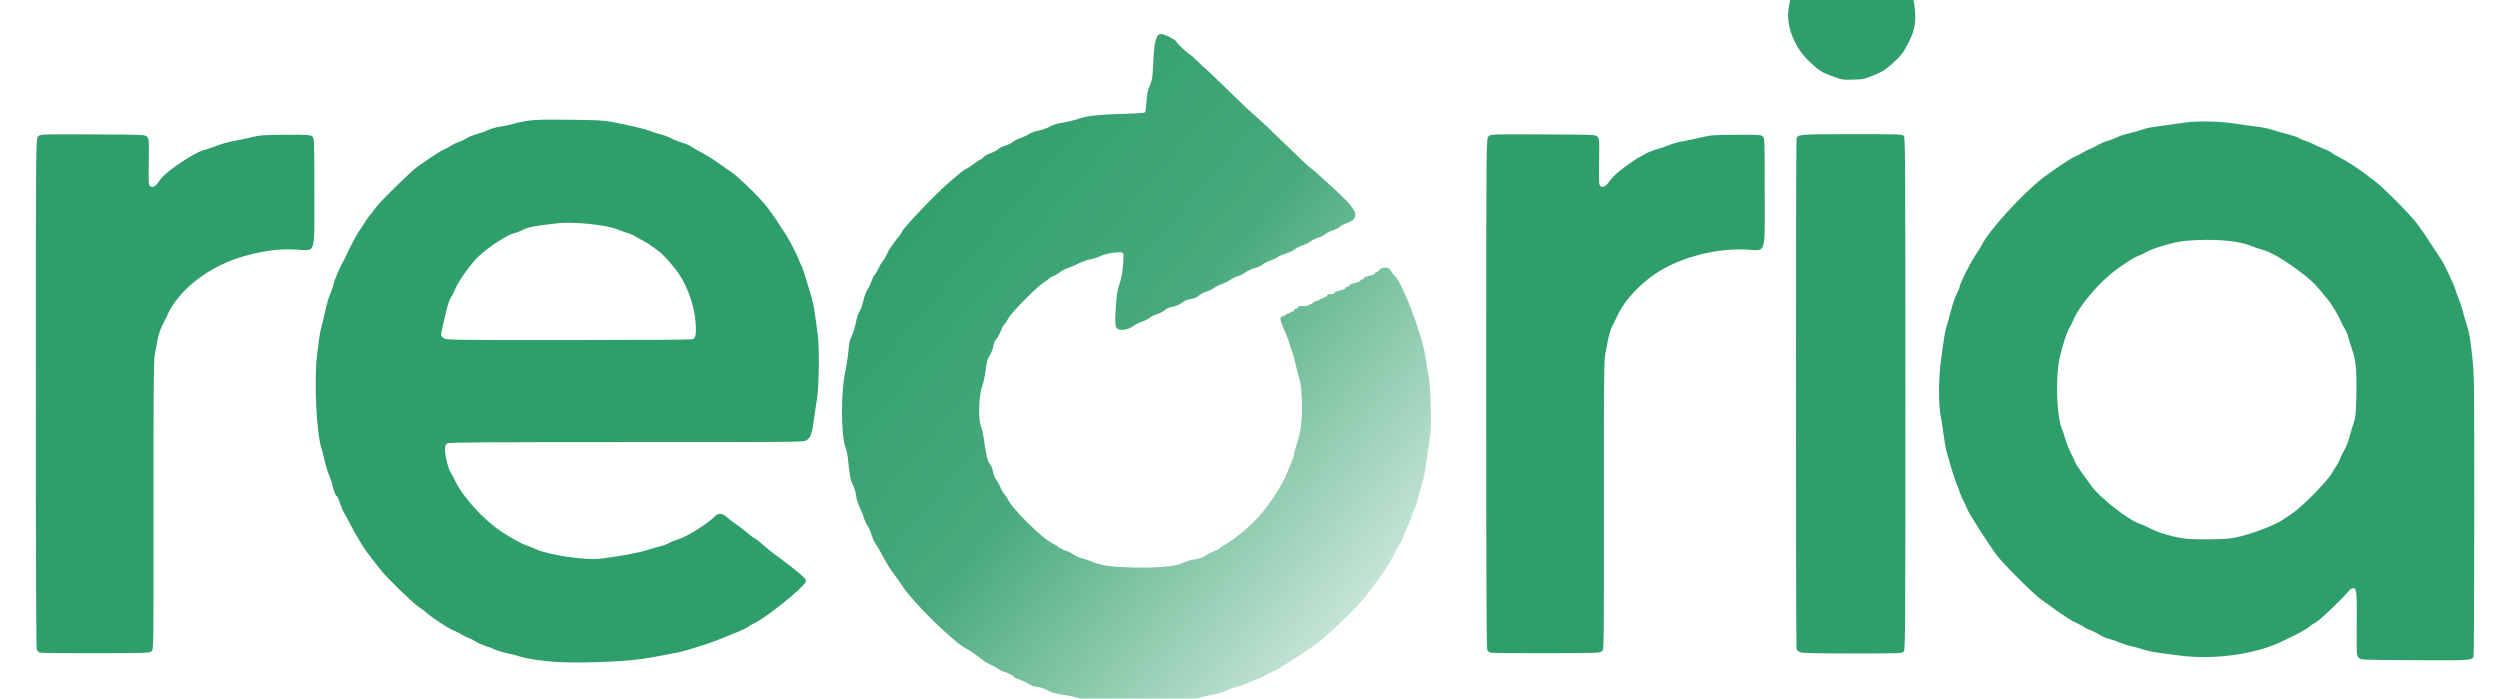
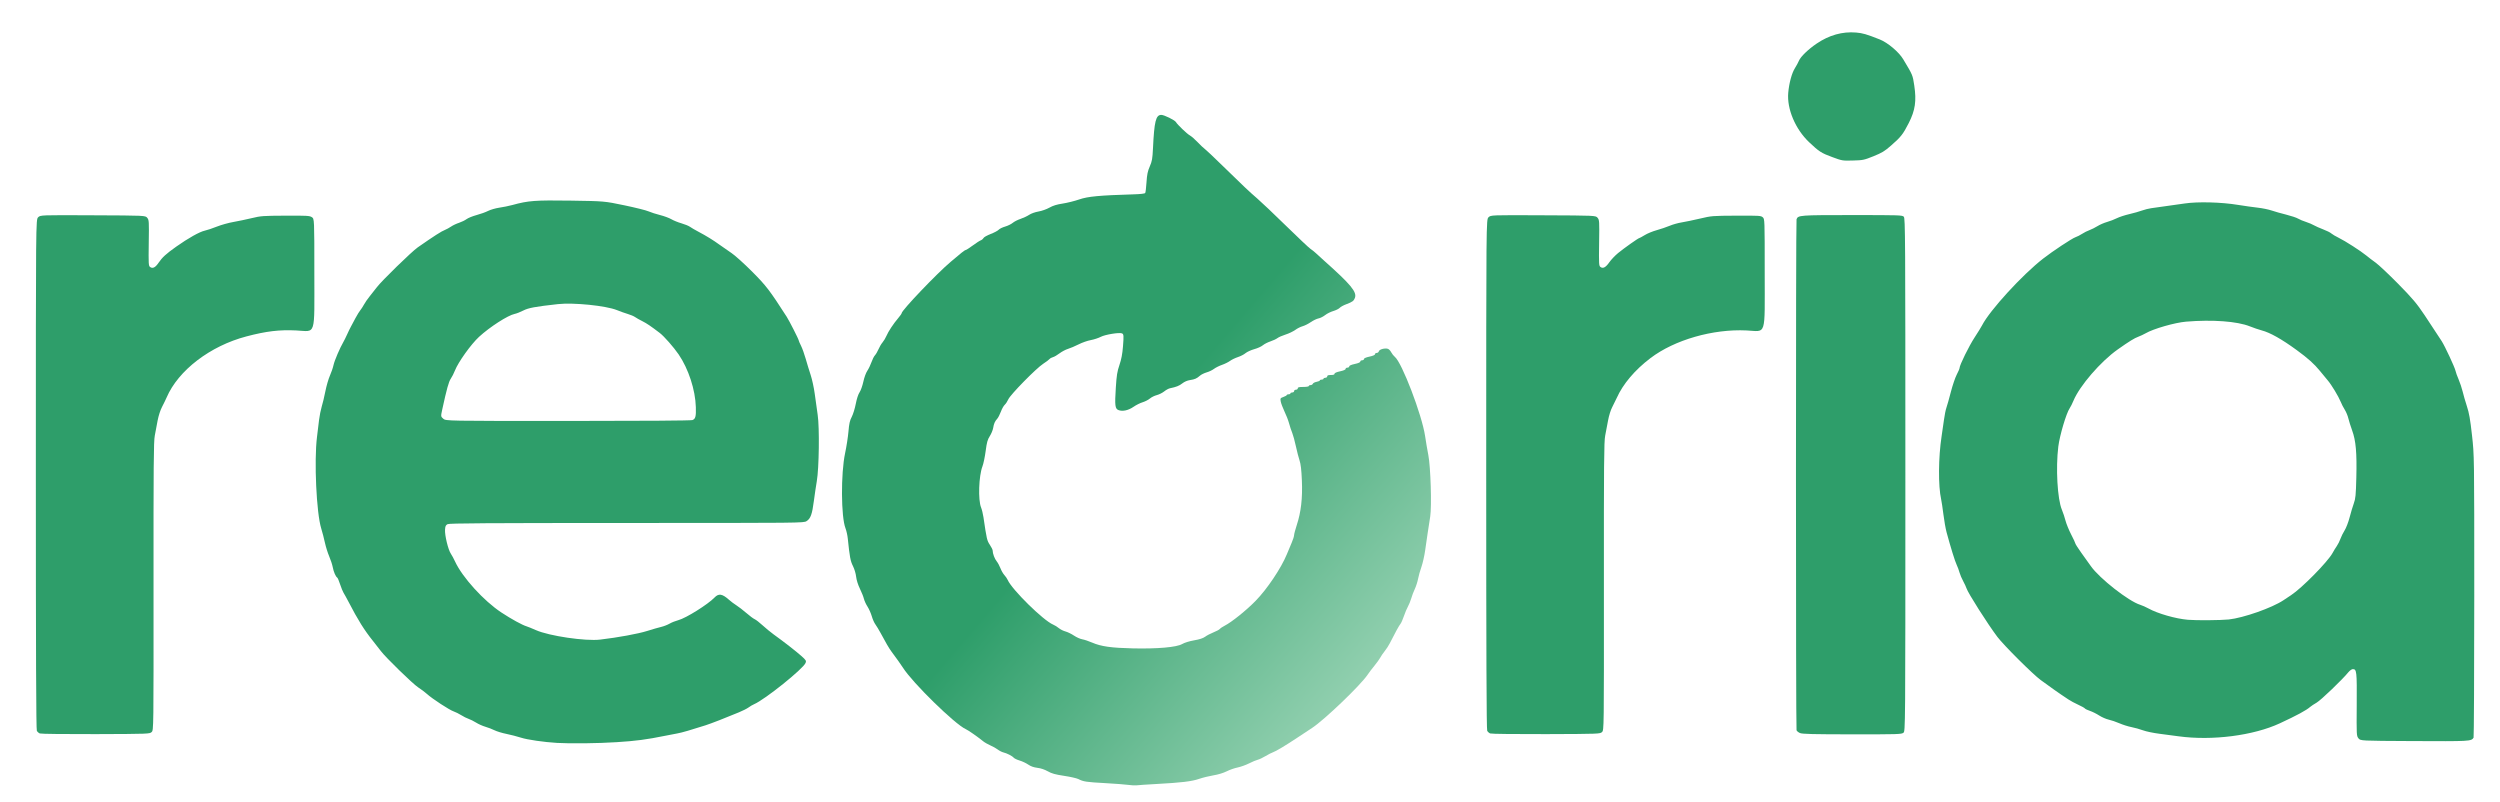
- <svg xmlns="http://www.w3.org/2000/svg" viewBox="90 40 680 190" width="680" height="190">
+ <svg xmlns="http://www.w3.org/2000/svg" viewBox="90 18 680 218" width="680" height="218">
  <defs>
    <linearGradient id="rcg" gradientUnits="userSpaceOnUse" x1="330" y1="90" x2="470" y2="210">
-       <stop offset="0" stop-color="#fff" />
-       <stop offset=".45" stop-color="#fff" stop-opacity=".88" />
-       <stop offset="1" stop-color="#fff" stop-opacity=".2" />
+       <stop offset="0" stop-color="#2E9E6A" />
+       <stop offset=".45" stop-color="#2E9E6A" />
+       <stop offset="1" stop-color="#9ED6B8" />
    </linearGradient>
-     <mask id="rcm" maskUnits="userSpaceOnUse" x="90" y="40" width="680" height="190">
-       <rect x="90" y="40" width="680" height="190" fill="url(#rcg)" />
-     </mask>
  </defs>
  <path fill="#2E9E6A" fill-rule="evenodd" d="M241.50,220.07C237.96,219.86 233.41,219.20 231.73,218.65C230.71,218.32 228.92,217.86 227.75,217.62C226.58,217.39 225.12,216.94 224.50,216.63C223.88,216.32 222.76,215.89 222.00,215.67C221.24,215.45 220.11,214.94 219.48,214.54C218.86,214.15 217.94,213.69 217.46,213.53C216.97,213.37 216.07,212.92 215.46,212.53C214.84,212.14 213.91,211.68 213.39,211.50C212.26,211.13 207.56,208.06 206.11,206.74C205.55,206.24 204.47,205.43 203.72,204.95C202.31,204.04 194.85,196.78 193.59,195.08C193.20,194.55 192.24,193.32 191.45,192.34C189.08,189.39 187.37,186.66 184.76,181.62C184.26,180.66 183.67,179.59 183.45,179.25C183.24,178.91 182.81,177.87 182.51,176.94C182.21,176.01 181.86,175.19 181.73,175.11C181.31,174.85 180.74,173.53 180.50,172.24C180.37,171.55 179.93,170.22 179.53,169.30C179.14,168.38 178.62,166.72 178.38,165.62C178.15,164.53 177.69,162.77 177.37,161.73C176.07,157.54 175.41,143.38 176.22,136.88C176.38,135.50 176.64,133.42 176.78,132.25C176.92,131.08 177.25,129.45 177.50,128.62C177.76,127.80 178.21,125.92 178.50,124.44C178.79,122.96 179.35,121.05 179.73,120.19C180.12,119.33 180.57,118.01 180.73,117.25C181.01,116.01 182.47,112.60 183.41,111.00C183.61,110.66 184.06,109.76 184.40,109.00C184.74,108.24 185.20,107.29 185.43,106.88C185.65,106.46 186.23,105.39 186.70,104.50C187.18,103.61 187.77,102.65 188.01,102.38C188.25,102.10 188.68,101.42 188.98,100.88C189.27,100.33 189.99,99.29 190.57,98.58C191.15,97.87 192.02,96.77 192.50,96.13C193.84,94.36 201.94,86.47 203.62,85.29C208.05,82.20 210.11,80.88 211.07,80.52C211.46,80.37 212.18,79.97 212.69,79.63C213.20,79.28 214.18,78.82 214.87,78.60C215.56,78.37 216.48,77.92 216.91,77.60C217.34,77.28 218.56,76.79 219.62,76.50C220.68,76.22 222.09,75.71 222.76,75.37C223.43,75.03 224.80,74.64 225.80,74.49C226.81,74.35 228.41,74.02 229.38,73.76C233.70,72.57 235.54,72.43 245.25,72.57C254.38,72.71 254.38,72.71 259.80,73.84C262.78,74.46 265.76,75.20 266.40,75.49C267.05,75.77 268.46,76.23 269.55,76.50C270.63,76.77 272.01,77.28 272.61,77.63C273.21,77.98 274.45,78.49 275.35,78.74C276.26,79.00 277.31,79.43 277.69,79.70C278.06,79.97 279.05,80.54 279.88,80.98C282.17,82.19 283.97,83.30 285.75,84.59C286.64,85.24 288.11,86.26 289.00,86.85C289.89,87.44 292.38,89.68 294.53,91.83C298.41,95.73 299.32,96.91 303.99,104.17C304.71,105.30 307.24,110.28 307.25,110.59C307.25,110.71 307.53,111.37 307.88,112.05C308.22,112.74 308.80,114.33 309.15,115.59C309.51,116.85 310.11,118.83 310.50,120.00C310.89,121.17 311.39,123.47 311.61,125.12C311.83,126.78 312.19,129.35 312.41,130.85C312.93,134.33 312.78,145.37 312.17,148.88C311.96,150.11 311.60,152.51 311.38,154.20C310.91,157.88 310.48,159.07 309.38,159.75C308.57,160.25 308.28,160.25 260.47,160.25C222.31,160.26 212.25,160.32 211.75,160.57C211.24,160.83 211.11,161.10 211.05,162.08C210.95,163.60 211.90,167.53 212.62,168.59C212.92,169.04 213.45,170.01 213.79,170.76C215.75,175.02 221.60,181.46 226.38,184.60C229.11,186.40 232.05,188.01 233.25,188.37C233.59,188.47 234.72,188.93 235.76,189.39C239.32,190.98 249.27,192.45 253.25,191.97C258.09,191.40 263.54,190.40 266.00,189.63C267.44,189.17 269.19,188.67 269.88,188.51C270.56,188.35 271.58,187.95 272.13,187.63C272.68,187.31 273.76,186.88 274.52,186.68C276.58,186.14 282.56,182.40 284.36,180.52C285.48,179.35 286.46,179.50 288.30,181.15C288.81,181.61 289.71,182.28 290.30,182.65C290.89,183.02 292.11,183.96 293.00,184.73C293.89,185.51 294.92,186.27 295.27,186.42C295.63,186.58 296.59,187.32 297.40,188.07C298.21,188.82 299.56,189.92 300.39,190.53C303.23,192.57 306.62,195.22 308.00,196.45C309.24,197.57 309.35,197.74 309.12,198.31C308.49,199.91 298.05,208.29 295.12,209.54C294.71,209.71 294.03,210.11 293.62,210.42C293.20,210.73 292.02,211.33 290.99,211.75C287.40,213.25 283.36,214.82 281.88,215.29C277.92,216.56 275.51,217.26 274.25,217.49C273.49,217.63 271.98,217.92 270.88,218.14C265.86,219.16 262.98,219.54 257.75,219.87C252.68,220.20 245.13,220.29 241.50,220.07Z M745.83,219.57C732.03,219.50 732.03,219.50 731.50,218.82C730.97,218.15 730.97,217.99 731.03,209.63C731.09,200.65 731.02,200.00 729.97,200.00C729.69,200.00 729.16,200.37 728.79,200.81C727.17,202.81 721.26,208.48 720.12,209.12C719.44,209.51 718.65,210.03 718.38,210.27C717.31,211.21 714.78,212.58 710.12,214.74C702.92,218.08 691.72,219.52 682.62,218.28C681.39,218.11 679.03,217.80 677.40,217.59C675.76,217.38 673.73,216.96 672.90,216.65C672.06,216.34 670.64,215.94 669.75,215.77C668.86,215.60 667.38,215.13 666.47,214.73C665.55,214.33 664.25,213.89 663.56,213.74C662.88,213.59 661.72,213.09 660.99,212.62C660.25,212.14 659.12,211.58 658.46,211.36C657.80,211.14 657.18,210.84 657.09,210.70C657.00,210.56 656.19,210.10 655.28,209.69C654.37,209.28 653.17,208.63 652.62,208.26C652.08,207.89 651.17,207.28 650.62,206.92C649.63,206.26 648.78,205.65 645.07,202.97C643.00,201.47 635.05,193.55 633.30,191.25C630.65,187.74 625.26,179.26 624.88,178.00C624.78,177.66 624.38,176.80 624.00,176.10C623.61,175.40 623.16,174.33 622.99,173.73C622.83,173.12 622.48,172.18 622.21,171.62C621.75,170.68 620.57,166.84 619.47,162.79C619.20,161.78 618.81,159.59 618.61,157.93C618.40,156.27 618.13,154.44 618.00,153.86C617.17,150.17 617.23,142.43 618.12,136.62C618.31,135.39 618.60,133.36 618.77,132.12C618.93,130.89 619.23,129.43 619.43,128.88C619.63,128.32 620.17,126.41 620.63,124.62C621.09,122.84 621.81,120.71 622.23,119.90C622.66,119.09 623.00,118.28 623.00,118.09C623.00,117.33 625.60,112.05 627.09,109.79C627.96,108.46 628.87,106.98 629.12,106.50C631.21,102.42 640.05,92.76 645.75,88.33C648.30,86.34 653.56,82.86 654.51,82.53C654.99,82.37 655.81,81.95 656.34,81.60C656.87,81.25 657.76,80.80 658.33,80.60C658.89,80.40 659.86,79.91 660.49,79.52C661.11,79.13 662.30,78.61 663.11,78.38C663.93,78.15 665.14,77.68 665.79,77.35C666.45,77.02 667.97,76.52 669.18,76.24C670.39,75.96 671.94,75.52 672.63,75.26C673.33,75.01 674.45,74.72 675.13,74.63C677.08,74.38 681.11,73.81 684.21,73.35C687.79,72.81 694.19,72.98 698.75,73.73C700.47,74.01 702.89,74.35 704.14,74.49C705.39,74.63 707.07,74.98 707.89,75.26C708.71,75.54 710.49,76.05 711.84,76.38C713.20,76.72 714.66,77.21 715.09,77.47C715.52,77.73 716.49,78.13 717.25,78.37C718.01,78.62 718.97,79.02 719.40,79.28C719.83,79.53 720.95,80.03 721.90,80.39C722.85,80.75 723.85,81.24 724.12,81.50C724.40,81.75 725.30,82.28 726.12,82.68C727.86,83.52 732.15,86.28 733.66,87.52C734.22,87.99 735.36,88.86 736.19,89.45C737.02,90.05 739.71,92.58 742.18,95.08C746.20,99.16 747.37,100.55 749.50,103.74C751.48,106.72 753.64,109.99 754.14,110.79C755.03,112.18 757.68,117.88 757.88,118.80C757.98,119.26 758.37,120.36 758.76,121.25C759.14,122.14 759.63,123.61 759.84,124.50C760.05,125.39 760.57,127.19 760.99,128.48C761.60,130.33 761.90,132.03 762.38,136.36C763.00,141.88 763.00,141.88 763.00,180.12C762.99,201.16 762.91,218.50 762.81,218.65C762.15,219.64 761.97,219.65 745.83,219.57Z M100.83,217.50C100.53,217.38 100.16,217.05 100.02,216.78C99.83,216.43 99.75,195.55 99.75,147.01C99.75,77.73 99.75,77.73 100.37,77.11C100.99,76.49 100.99,76.49 115.27,76.56C129.54,76.62 129.54,76.62 130.05,77.25C130.53,77.84 130.55,78.15 130.46,84.08C130.38,89.82 130.41,90.31 130.82,90.62C131.52,91.13 132.24,90.78 133.09,89.53C134.14,87.99 135.16,87.05 137.96,85.07C141.20,82.78 144.28,81.05 145.69,80.74C146.34,80.60 147.83,80.10 149.00,79.63C150.17,79.17 152.18,78.60 153.48,78.38C154.78,78.15 157.03,77.68 158.48,77.33C160.95,76.73 161.57,76.69 167.63,76.66C173.47,76.63 174.21,76.67 174.82,77.07C175.50,77.51 175.50,77.51 175.50,92.14C175.50,109.90 176.05,108.14 170.55,107.88C165.97,107.66 162.45,108.08 157.04,109.50C147.17,112.09 138.48,118.74 135.32,126.12C135.08,126.67 134.53,127.81 134.09,128.65C133.60,129.59 133.13,131.05 132.87,132.40C132.65,133.63 132.30,135.47 132.10,136.50C131.79,138.08 131.74,144.36 131.76,177.48C131.78,216.58 131.78,216.58 131.26,217.10C130.74,217.62 130.56,217.63 116.06,217.68C107.84,217.70 101.13,217.63 100.83,217.50Z M495.33,217.50C495.03,217.38 494.66,217.05 494.52,216.78C494.33,216.43 494.25,195.55 494.25,147.01C494.25,77.73 494.25,77.73 494.87,77.11C495.49,76.49 495.49,76.49 509.77,76.56C524.04,76.62 524.04,76.62 524.55,77.25C525.03,77.84 525.05,78.15 524.96,84.08C524.88,89.89 524.90,90.31 525.34,90.63C526.03,91.13 526.76,90.74 527.75,89.32C528.23,88.63 529.30,87.51 530.12,86.83C531.77,85.48 535.63,82.75 535.90,82.75C535.99,82.75 536.64,82.39 537.35,81.96C538.05,81.52 539.52,80.91 540.62,80.61C541.73,80.30 543.30,79.77 544.13,79.42C544.95,79.07 546.42,78.65 547.38,78.50C548.34,78.35 550.59,77.88 552.38,77.46C555.55,76.71 555.78,76.69 562.28,76.66C568.51,76.63 568.98,76.66 569.47,77.10C570.00,77.58 570.00,77.63 570.00,92.18C570.00,109.89 570.55,108.14 565.05,107.88C555.91,107.44 545.48,110.44 538.95,115.39C534.70,118.61 531.45,122.44 529.75,126.25C529.47,126.87 528.92,127.99 528.52,128.75C528.10,129.55 527.63,131.06 527.39,132.38C527.16,133.61 526.81,135.47 526.61,136.50C526.29,138.11 526.24,143.91 526.26,177.48C526.28,216.58 526.28,216.58 525.76,217.10C525.24,217.62 525.06,217.63 510.56,217.68C502.34,217.70 495.63,217.63 495.33,217.50Z M579.60,217.39C579.17,217.21 578.75,216.87 578.66,216.63C578.45,216.09 578.45,78.18 578.66,77.64C579.08,76.53 579.47,76.50 593.82,76.50C606.74,76.50 607.44,76.52 607.84,76.96C608.23,77.39 608.26,82.29 608.26,147.15C608.26,216.88 608.26,216.88 607.73,217.31C607.23,217.72 606.19,217.75 593.78,217.74C583.10,217.73 580.22,217.66 579.60,217.39Z M696.21,186.50C700.22,186.07 708.03,183.33 711.12,181.25C711.67,180.88 712.60,180.27 713.18,179.88C716.15,177.93 723.14,170.82 724.45,168.43C724.76,167.85 725.29,166.98 725.63,166.50C725.96,166.02 726.41,165.12 726.62,164.51C726.84,163.90 727.34,162.89 727.74,162.26C728.14,161.64 728.75,160.06 729.09,158.75C729.43,157.44 729.95,155.71 730.24,154.91C730.71,153.63 730.80,152.70 730.92,147.91C731.09,141.16 730.80,137.86 729.79,135.10C729.40,134.01 728.93,132.54 728.76,131.83C728.60,131.11 728.15,130.05 727.78,129.45C727.40,128.86 726.90,127.88 726.66,127.27C726.09,125.85 724.15,122.63 723.15,121.47C722.72,120.97 721.76,119.81 721.02,118.89C719.46,116.98 717.80,115.48 714.70,113.22C710.65,110.26 707.46,108.46 705.19,107.87C704.40,107.66 702.94,107.16 701.94,106.76C698.50,105.39 691.78,104.89 684.60,105.49C681.60,105.74 675.70,107.43 673.62,108.65C673.06,108.97 672.16,109.39 671.62,109.59C670.58,109.96 669.14,110.85 666.01,113.06C661.37,116.33 655.64,122.98 653.98,127.00C653.67,127.76 653.21,128.67 652.96,129.03C652.03,130.38 650.24,136.42 649.86,139.45C649.14,145.30 649.61,153.73 650.83,156.64C651.17,157.46 651.62,158.81 651.83,159.65C652.05,160.48 652.73,162.17 653.36,163.39C653.99,164.60 654.51,165.72 654.51,165.86C654.52,166.01 655.25,167.14 656.13,168.38C657.02,169.61 658.18,171.25 658.72,172.00C661.06,175.33 669.01,181.55 672.12,182.50C672.67,182.67 673.69,183.12 674.38,183.50C676.88,184.89 681.78,186.30 685.12,186.58C687.41,186.78 694.04,186.72 696.21,186.50Z M278.34,132.26C279.17,131.95 279.35,131.27 279.27,128.76C279.14,124.05 277.27,118.33 274.59,114.40C273.23,112.42 270.63,109.46 269.45,108.56C266.95,106.66 265.95,105.98 264.70,105.35C263.97,104.99 263.09,104.49 262.75,104.25C262.41,104.00 261.52,103.63 260.78,103.41C260.04,103.19 258.69,102.71 257.78,102.34C254.78,101.14 245.99,100.25 241.75,100.72C235.55,101.41 233.74,101.74 232.30,102.48C231.52,102.88 230.48,103.29 230.00,103.38C228.15,103.76 223.25,106.91 220.30,109.62C218.12,111.63 214.63,116.50 213.74,118.79C213.45,119.53 212.95,120.52 212.61,121.01C212.05,121.82 211.51,123.80 210.30,129.33C209.88,131.29 209.88,131.29 210.58,131.90C211.28,132.50 211.28,132.50 244.50,132.50C264.69,132.50 277.96,132.41 278.34,132.26Z M588.38,60.73C585.38,59.63 584.78,59.23 582.06,56.66C578.33,53.11 576.02,47.64 576.40,43.25C576.63,40.61 577.37,37.87 578.23,36.52C578.63,35.89 579.12,34.98 579.32,34.50C579.77,33.41 581.84,31.41 584.11,29.87C587.52,27.55 591.12,26.54 594.86,26.85C596.67,27.01 597.63,27.28 601.25,28.71C603.48,29.59 606.50,32.14 607.70,34.16C610.29,38.48 610.25,38.40 610.68,41.26C611.31,45.46 610.94,48.01 609.19,51.45C607.62,54.53 607.05,55.25 604.37,57.59C602.63,59.12 601.90,59.56 599.60,60.49C597.01,61.53 596.73,61.59 594.00,61.66C591.17,61.74 591.08,61.73 588.38,60.73Z" />
-   <path fill="#2E9E6A" fill-rule="evenodd" mask="url(#rcm)" d="M397.00,231.50C396.24,231.38 393.37,231.17 390.61,231.01C385.46,230.73 384.68,230.61 383.30,229.90C382.87,229.68 381.12,229.28 379.43,229.03C377.00,228.66 376.07,228.40 374.99,227.79C374.13,227.31 373.08,226.95 372.17,226.85C371.19,226.73 370.38,226.45 369.67,225.96C369.10,225.57 368.04,225.07 367.33,224.86C366.62,224.65 365.90,224.30 365.73,224.10C365.34,223.63 363.88,222.88 362.90,222.65C362.51,222.55 361.83,222.21 361.40,221.88C360.97,221.55 360.07,221.05 359.40,220.76C358.73,220.47 357.83,219.96 357.40,219.61C355.83,218.34 353.36,216.62 352.66,216.31C349.73,214.99 338.19,203.71 335.61,199.62C335.13,198.86 333.67,196.81 332.51,195.27C331.85,194.39 330.87,192.71 329.49,190.12C329.05,189.30 328.43,188.28 328.12,187.85C327.80,187.43 327.35,186.42 327.12,185.60C326.88,184.79 326.37,183.63 325.97,183.01C325.57,182.40 325.13,181.45 324.99,180.89C324.86,180.33 324.36,179.09 323.89,178.12C323.37,177.05 322.98,175.79 322.87,174.88C322.78,174.02 322.41,172.78 322.01,171.98C321.32,170.63 321.11,169.47 320.60,164.50C320.51,163.61 320.23,162.35 319.98,161.71C318.75,158.58 318.69,146.80 319.87,141.25C320.24,139.53 320.65,136.89 320.78,135.38C320.97,133.19 321.15,132.37 321.68,131.38C322.04,130.69 322.53,129.10 322.77,127.85C323.04,126.46 323.44,125.24 323.80,124.71C324.13,124.23 324.59,122.92 324.83,121.82C325.08,120.65 325.54,119.40 325.92,118.84C326.28,118.31 326.78,117.26 327.04,116.51C327.30,115.76 327.72,114.92 327.99,114.64C328.25,114.36 328.68,113.62 328.95,113.00C329.21,112.38 329.71,111.53 330.06,111.12C330.41,110.71 330.88,109.92 331.11,109.37C331.61,108.17 333.03,106.03 334.31,104.53C334.83,103.92 335.25,103.32 335.25,103.19C335.25,102.42 344.97,92.24 348.62,89.19C349.73,88.28 351.03,87.18 351.53,86.76C352.03,86.34 352.55,86.00 352.68,86.00C352.82,86.00 353.69,85.44 354.61,84.76C355.53,84.08 356.51,83.45 356.77,83.37C357.03,83.28 357.36,83.01 357.50,82.76C357.63,82.50 358.52,82.00 359.47,81.64C360.42,81.28 361.39,80.76 361.63,80.50C361.87,80.23 362.66,79.84 363.39,79.63C364.12,79.42 365.05,78.96 365.46,78.62C365.88,78.27 366.84,77.78 367.61,77.53C368.37,77.27 369.42,76.78 369.94,76.43C370.48,76.07 371.55,75.69 372.47,75.53C373.36,75.38 374.66,74.92 375.44,74.48C376.44,73.92 377.46,73.61 379.05,73.37C380.28,73.18 382.30,72.68 383.54,72.25C385.89,71.43 389.07,71.14 398.35,70.86C400.21,70.81 401.39,70.67 401.50,70.49C401.60,70.34 401.76,69.02 401.85,67.56C401.99,65.44 402.17,64.58 402.74,63.27C403.36,61.84 403.47,61.20 403.61,58.38C403.96,50.97 404.39,49.25 405.88,49.25C406.65,49.25 409.54,50.67 409.84,51.19C410.25,51.90 412.90,54.44 413.64,54.83C414.04,55.05 414.99,55.87 415.75,56.67C416.51,57.47 417.40,58.31 417.73,58.54C418.06,58.77 420.15,60.74 422.37,62.92C428.18,68.60 429.89,70.21 432.00,72.02C433.03,72.90 436.55,76.24 439.82,79.44C443.09,82.63 446.07,85.45 446.45,85.69C446.82,85.93 447.49,86.46 447.93,86.87C448.37,87.29 449.30,88.13 449.99,88.75C457.49,95.43 459.14,97.43 458.53,99.05C458.22,99.86 457.86,100.12 456.22,100.74C455.45,101.02 454.62,101.48 454.38,101.75C454.14,102.01 453.35,102.40 452.63,102.61C451.92,102.82 450.92,103.32 450.42,103.72C449.91,104.12 449.11,104.52 448.64,104.61C448.17,104.69 447.23,105.15 446.55,105.61C445.87,106.08 444.87,106.58 444.32,106.73C443.77,106.88 442.85,107.34 442.27,107.76C441.69,108.18 440.51,108.74 439.64,109.01C438.78,109.28 437.80,109.71 437.47,109.96C437.14,110.22 436.28,110.62 435.55,110.86C434.83,111.10 433.91,111.57 433.50,111.91C433.10,112.25 432.05,112.73 431.16,112.97C430.27,113.22 429.20,113.71 428.78,114.06C428.36,114.42 427.42,114.90 426.70,115.13C425.97,115.37 425.01,115.84 424.56,116.17C424.11,116.50 423.13,116.99 422.37,117.25C421.62,117.51 420.64,118.00 420.19,118.34C419.74,118.68 418.85,119.11 418.20,119.29C417.56,119.48 416.75,119.87 416.41,120.17C415.50,120.96 415.01,121.18 413.69,121.38C412.95,121.49 412.15,121.83 411.59,122.28C410.75,122.94 409.95,123.26 408.23,123.61C407.87,123.68 407.17,124.06 406.67,124.46C406.17,124.86 405.26,125.31 404.65,125.47C404.04,125.62 403.19,126.04 402.77,126.40C402.34,126.76 401.46,127.21 400.81,127.41C400.16,127.60 399.03,128.16 398.31,128.66C396.89,129.64 395.33,129.97 394.22,129.54C393.30,129.18 393.19,128.31 393.50,123.49C393.72,120.07 393.88,119.06 394.49,117.27C395.01,115.74 395.29,114.29 395.45,112.25C395.69,109.25 395.66,108.87 395.15,108.67C394.40,108.38 390.62,109.00 389.45,109.60C388.79,109.95 387.54,110.35 386.68,110.51C385.83,110.66 384.34,111.18 383.38,111.67C382.41,112.16 381.11,112.71 380.48,112.90C379.84,113.09 378.82,113.64 378.19,114.11C377.57,114.59 376.77,115.05 376.42,115.14C376.06,115.23 375.63,115.47 375.46,115.67C375.29,115.88 374.52,116.45 373.76,116.94C371.89,118.13 364.82,125.34 364.26,126.62C364.01,127.17 363.58,127.84 363.29,128.10C363.00,128.36 362.52,129.20 362.24,129.97C361.95,130.74 361.51,131.60 361.26,131.88C360.61,132.59 360.33,133.23 360.14,134.42C360.04,134.99 359.63,135.99 359.22,136.63C358.61,137.59 358.41,138.30 358.10,140.68C357.89,142.27 357.50,144.14 357.23,144.84C356.22,147.44 356.01,154.02 356.86,156.05C357.07,156.56 357.36,157.75 357.50,158.68C358.38,164.67 358.46,165.01 359.23,166.18C359.65,166.81 360.00,167.51 360.00,167.73C360.00,168.56 360.54,170.01 361.10,170.68C361.41,171.06 361.87,171.91 362.12,172.56C362.37,173.22 362.85,174.05 363.19,174.42C363.53,174.79 363.94,175.39 364.09,175.74C365.23,178.36 373.78,186.77 376.43,187.88C376.90,188.08 377.63,188.52 378.03,188.87C378.44,189.21 379.25,189.61 379.82,189.76C380.40,189.92 381.44,190.42 382.12,190.88C382.81,191.34 383.82,191.80 384.38,191.89C384.93,191.98 386.15,192.39 387.10,192.80C389.48,193.83 392.27,194.23 398.13,194.36C404.87,194.51 410.07,194.05 411.56,193.17C412.20,192.80 413.51,192.40 414.80,192.17C416.27,191.92 417.24,191.60 417.80,191.19C418.25,190.85 419.27,190.32 420.05,190.01C420.84,189.70 421.62,189.28 421.79,189.08C421.95,188.88 422.55,188.48 423.10,188.20C425.00,187.23 428.97,184.05 431.50,181.46C434.65,178.25 438.47,172.55 440.03,168.75C440.40,167.86 440.99,166.45 441.34,165.62C441.70,164.80 441.99,163.87 441.99,163.57C442.00,163.26 442.33,162.02 442.72,160.82C443.88,157.31 444.32,153.47 444.11,148.68C443.99,145.79 443.81,144.23 443.48,143.25C443.22,142.49 442.78,140.75 442.48,139.38C442.19,138.00 441.74,136.37 441.49,135.75C441.23,135.13 440.84,133.95 440.62,133.12C440.40,132.30 439.83,130.84 439.36,129.88C438.90,128.91 438.45,127.71 438.36,127.21C438.21,126.34 438.24,126.28 439.10,125.97C439.60,125.80 440.00,125.56 440.00,125.45C440.00,125.34 440.23,125.25 440.50,125.25C440.77,125.25 441.00,125.14 441.00,125.00C441.00,124.86 441.23,124.75 441.50,124.75C441.78,124.75 442.00,124.58 442.00,124.38C442.00,124.17 442.22,124.00 442.50,124.00C442.78,124.00 443.00,123.83 443.00,123.62C443.00,123.33 443.33,123.25 444.50,123.25C445.33,123.25 446.00,123.14 446.00,123.00C446.00,122.86 446.21,122.75 446.47,122.75C446.73,122.75 447.01,122.59 447.09,122.39C447.16,122.19 447.62,121.95 448.11,121.86C448.60,121.77 449.00,121.59 449.00,121.47C449.00,121.35 449.23,121.25 449.50,121.25C449.77,121.25 450.00,121.14 450.00,121.00C450.00,120.86 450.23,120.75 450.50,120.75C450.78,120.75 451.00,120.58 451.00,120.38C451.00,120.10 451.28,120.00 452.00,120.00C452.68,120.00 453.00,119.89 453.00,119.66C453.00,119.44 453.56,119.20 454.50,119.00C455.44,118.80 456.00,118.56 456.00,118.34C456.00,118.15 456.23,118.00 456.50,118.00C456.77,118.00 457.00,117.85 457.00,117.66C457.00,117.44 457.56,117.20 458.50,117.00C459.44,116.80 460.00,116.56 460.00,116.34C460.00,116.15 460.23,116.00 460.50,116.00C460.77,116.00 461.00,115.85 461.00,115.66C461.00,115.44 461.56,115.20 462.50,115.00C463.44,114.80 464.00,114.56 464.00,114.34C464.00,114.15 464.21,114.00 464.47,114.00C464.73,114.00 465.00,113.79 465.06,113.53C465.20,113.02 466.69,112.62 467.51,112.88C467.78,112.97 468.19,113.39 468.41,113.82C468.64,114.25 469.07,114.80 469.38,115.05C471.31,116.57 476.78,130.87 477.63,136.63C477.85,138.14 478.25,140.47 478.51,141.80C479.13,144.97 479.46,155.69 479.02,158.50C478.53,161.61 478.06,164.72 477.65,167.66C477.44,169.19 476.97,171.23 476.63,172.20C476.28,173.17 475.87,174.62 475.72,175.42C475.57,176.22 475.18,177.45 474.85,178.16C474.51,178.87 474.06,180.05 473.85,180.79C473.63,181.52 473.23,182.52 472.95,183.00C472.67,183.48 472.18,184.65 471.86,185.59C471.54,186.53 471.12,187.48 470.92,187.71C470.58,188.09 469.48,190.09 468.03,192.96C467.71,193.60 467.08,194.57 466.63,195.12C466.19,195.68 465.64,196.46 465.43,196.88C465.21,197.29 464.49,198.29 463.83,199.10C463.17,199.90 462.34,200.99 462.00,201.51C460.16,204.30 450.24,213.81 446.89,216.00C446.15,216.48 444.44,217.61 443.09,218.51C439.82,220.69 436.98,222.40 436.23,222.63C435.90,222.73 435.01,223.19 434.25,223.64C433.49,224.10 432.54,224.55 432.12,224.65C431.71,224.74 430.64,225.19 429.75,225.64C428.86,226.09 427.45,226.59 426.62,226.76C425.80,226.92 424.46,227.39 423.64,227.81C422.75,228.25 421.33,228.69 420.06,228.89C418.91,229.08 417.16,229.51 416.17,229.85C414.17,230.54 411.38,230.88 404.50,231.25C401.96,231.39 399.54,231.55 399.12,231.61C398.71,231.66 397.76,231.61 397.00,231.50Z" />
+   <path fill="url(#rcg)" fill-rule="evenodd" d="M397.00,231.50C396.24,231.38 393.37,231.17 390.61,231.01C385.46,230.73 384.68,230.61 383.30,229.90C382.87,229.68 381.12,229.28 379.43,229.03C377.00,228.66 376.07,228.40 374.99,227.79C374.13,227.31 373.08,226.95 372.17,226.85C371.19,226.73 370.38,226.45 369.67,225.96C369.10,225.57 368.04,225.07 367.33,224.86C366.62,224.65 365.90,224.30 365.73,224.10C365.34,223.63 363.88,222.88 362.90,222.65C362.51,222.55 361.83,222.21 361.40,221.88C360.97,221.55 360.07,221.05 359.40,220.76C358.73,220.47 357.83,219.96 357.40,219.61C355.83,218.34 353.36,216.62 352.66,216.31C349.73,214.99 338.19,203.71 335.61,199.62C335.13,198.86 333.67,196.81 332.51,195.27C331.85,194.39 330.87,192.71 329.49,190.12C329.05,189.30 328.43,188.28 328.12,187.85C327.80,187.43 327.35,186.42 327.12,185.60C326.88,184.79 326.37,183.63 325.97,183.01C325.57,182.40 325.13,181.45 324.99,180.89C324.86,180.33 324.36,179.09 323.89,178.12C323.37,177.05 322.98,175.79 322.87,174.88C322.78,174.02 322.41,172.78 322.01,171.98C321.32,170.63 321.11,169.47 320.60,164.50C320.51,163.61 320.23,162.35 319.98,161.71C318.75,158.58 318.69,146.80 319.87,141.25C320.24,139.53 320.65,136.89 320.78,135.38C320.97,133.19 321.15,132.37 321.68,131.38C322.04,130.69 322.53,129.10 322.77,127.85C323.04,126.46 323.44,125.24 323.80,124.71C324.13,124.23 324.59,122.92 324.83,121.82C325.08,120.65 325.54,119.40 325.92,118.84C326.28,118.31 326.78,117.26 327.04,116.51C327.30,115.76 327.72,114.92 327.99,114.64C328.25,114.36 328.68,113.62 328.95,113.00C329.21,112.38 329.71,111.53 330.06,111.12C330.41,110.71 330.88,109.92 331.11,109.37C331.61,108.17 333.03,106.03 334.31,104.53C334.83,103.92 335.25,103.32 335.25,103.19C335.25,102.42 344.97,92.24 348.62,89.19C349.73,88.28 351.03,87.18 351.53,86.76C352.03,86.34 352.55,86.00 352.68,86.00C352.82,86.00 353.69,85.44 354.61,84.76C355.53,84.08 356.51,83.45 356.77,83.37C357.03,83.28 357.36,83.01 357.50,82.76C357.63,82.50 358.52,82.00 359.47,81.64C360.42,81.28 361.39,80.76 361.63,80.50C361.87,80.23 362.66,79.84 363.39,79.63C364.12,79.42 365.05,78.96 365.46,78.62C365.88,78.27 366.84,77.78 367.61,77.53C368.37,77.27 369.42,76.78 369.94,76.43C370.48,76.07 371.55,75.69 372.47,75.53C373.36,75.38 374.66,74.92 375.44,74.48C376.44,73.92 377.46,73.61 379.05,73.37C380.28,73.18 382.30,72.68 383.54,72.25C385.89,71.43 389.07,71.14 398.35,70.86C400.21,70.81 401.39,70.67 401.50,70.49C401.60,70.34 401.76,69.02 401.85,67.56C401.99,65.44 402.17,64.58 402.74,63.27C403.36,61.84 403.47,61.20 403.61,58.38C403.96,50.97 404.39,49.25 405.88,49.25C406.65,49.25 409.54,50.67 409.84,51.19C410.25,51.90 412.90,54.44 413.64,54.83C414.04,55.05 414.99,55.87 415.75,56.67C416.51,57.47 417.40,58.31 417.73,58.54C418.06,58.77 420.15,60.74 422.37,62.92C428.18,68.60 429.89,70.21 432.00,72.02C433.03,72.90 436.55,76.24 439.82,79.44C443.09,82.63 446.07,85.45 446.45,85.69C446.82,85.93 447.49,86.46 447.93,86.87C448.37,87.29 449.30,88.13 449.99,88.75C457.49,95.43 459.14,97.43 458.53,99.05C458.22,99.86 457.86,100.12 456.22,100.74C455.45,101.02 454.62,101.48 454.38,101.75C454.14,102.01 453.35,102.40 452.63,102.61C451.92,102.82 450.92,103.32 450.42,103.72C449.91,104.12 449.11,104.52 448.64,104.61C448.17,104.69 447.23,105.15 446.55,105.61C445.87,106.08 444.87,106.58 444.32,106.73C443.77,106.88 442.85,107.34 442.27,107.76C441.69,108.18 440.51,108.74 439.64,109.01C438.78,109.28 437.80,109.71 437.47,109.96C437.14,110.22 436.28,110.62 435.55,110.86C434.83,111.10 433.91,111.57 433.50,111.91C433.10,112.25 432.05,112.73 431.16,112.97C430.27,113.22 429.20,113.71 428.78,114.06C428.36,114.42 427.42,114.90 426.70,115.13C425.97,115.37 425.01,115.84 424.56,116.17C424.11,116.50 423.13,116.99 422.37,117.25C421.62,117.51 420.64,118.00 420.19,118.34C419.74,118.68 418.85,119.11 418.20,119.29C417.56,119.48 416.75,119.87 416.41,120.17C415.50,120.96 415.01,121.18 413.69,121.38C412.95,121.49 412.15,121.83 411.59,122.28C410.75,122.94 409.95,123.26 408.23,123.61C407.87,123.68 407.17,124.06 406.67,124.46C406.17,124.86 405.26,125.31 404.65,125.47C404.04,125.62 403.19,126.04 402.77,126.40C402.34,126.76 401.46,127.21 400.81,127.41C400.16,127.60 399.03,128.16 398.31,128.66C396.89,129.64 395.33,129.97 394.22,129.54C393.30,129.18 393.19,128.31 393.50,123.49C393.72,120.07 393.88,119.06 394.49,117.27C395.01,115.74 395.29,114.29 395.45,112.25C395.69,109.25 395.66,108.87 395.15,108.67C394.40,108.38 390.62,109.00 389.45,109.60C388.79,109.95 387.54,110.35 386.68,110.51C385.83,110.66 384.34,111.18 383.38,111.67C382.41,112.16 381.11,112.71 380.48,112.90C379.84,113.09 378.82,113.64 378.19,114.11C377.57,114.59 376.77,115.05 376.42,115.14C376.06,115.23 375.63,115.47 375.46,115.67C375.29,115.88 374.52,116.45 373.76,116.94C371.89,118.13 364.82,125.34 364.26,126.62C364.01,127.17 363.58,127.84 363.29,128.10C363.00,128.36 362.52,129.20 362.24,129.97C361.95,130.74 361.51,131.60 361.26,131.88C360.61,132.59 360.33,133.23 360.14,134.42C360.04,134.99 359.63,135.99 359.22,136.63C358.61,137.59 358.41,138.30 358.10,140.68C357.89,142.27 357.50,144.14 357.23,144.84C356.22,147.44 356.01,154.02 356.86,156.05C357.07,156.56 357.36,157.75 357.50,158.68C358.38,164.67 358.46,165.01 359.23,166.18C359.65,166.81 360.00,167.51 360.00,167.73C360.00,168.56 360.54,170.01 361.10,170.68C361.41,171.06 361.87,171.91 362.12,172.56C362.37,173.22 362.85,174.05 363.19,174.42C363.53,174.79 363.94,175.39 364.09,175.74C365.23,178.36 373.78,186.77 376.43,187.88C376.90,188.08 377.63,188.52 378.03,188.87C378.44,189.21 379.25,189.61 379.82,189.76C380.40,189.92 381.44,190.42 382.12,190.88C382.81,191.34 383.82,191.80 384.38,191.89C384.93,191.98 386.15,192.39 387.10,192.80C389.48,193.83 392.27,194.23 398.13,194.36C404.87,194.51 410.07,194.05 411.56,193.17C412.20,192.80 413.51,192.40 414.80,192.17C416.27,191.92 417.24,191.60 417.80,191.19C418.25,190.85 419.27,190.32 420.05,190.01C420.84,189.70 421.62,189.28 421.79,189.08C421.95,188.88 422.55,188.48 423.10,188.20C425.00,187.23 428.97,184.05 431.50,181.46C434.65,178.25 438.47,172.55 440.03,168.75C440.40,167.86 440.99,166.45 441.34,165.62C441.70,164.80 441.99,163.87 441.99,163.57C442.00,163.26 442.33,162.02 442.72,160.82C443.88,157.31 444.32,153.47 444.11,148.68C443.99,145.79 443.81,144.23 443.48,143.25C443.22,142.49 442.78,140.75 442.48,139.38C442.19,138.00 441.74,136.37 441.49,135.75C441.23,135.13 440.84,133.95 440.62,133.12C440.40,132.30 439.83,130.84 439.36,129.88C438.90,128.91 438.45,127.71 438.36,127.21C438.21,126.34 438.24,126.28 439.10,125.97C439.60,125.80 440.00,125.56 440.00,125.45C440.00,125.34 440.23,125.25 440.50,125.25C440.77,125.25 441.00,125.14 441.00,125.00C441.00,124.86 441.23,124.75 441.50,124.75C441.78,124.75 442.00,124.58 442.00,124.38C442.00,124.17 442.22,124.00 442.50,124.00C442.78,124.00 443.00,123.83 443.00,123.62C443.00,123.33 443.33,123.25 444.50,123.25C445.33,123.25 446.00,123.14 446.00,123.00C446.00,122.86 446.21,122.75 446.47,122.75C446.73,122.75 447.01,122.59 447.09,122.39C447.16,122.19 447.62,121.95 448.11,121.86C448.60,121.77 449.00,121.59 449.00,121.47C449.00,121.35 449.23,121.25 449.50,121.25C449.77,121.25 450.00,121.14 450.00,121.00C450.00,120.86 450.23,120.75 450.50,120.75C450.78,120.75 451.00,120.58 451.00,120.38C451.00,120.10 451.28,120.00 452.00,120.00C452.68,120.00 453.00,119.89 453.00,119.66C453.00,119.44 453.56,119.20 454.50,119.00C455.44,118.80 456.00,118.56 456.00,118.34C456.00,118.15 456.23,118.00 456.50,118.00C456.77,118.00 457.00,117.85 457.00,117.66C457.00,117.44 457.56,117.20 458.50,117.00C459.44,116.80 460.00,116.56 460.00,116.34C460.00,116.15 460.23,116.00 460.50,116.00C460.77,116.00 461.00,115.85 461.00,115.66C461.00,115.44 461.56,115.20 462.50,115.00C463.44,114.80 464.00,114.56 464.00,114.34C464.00,114.15 464.21,114.00 464.47,114.00C464.73,114.00 465.00,113.79 465.06,113.53C465.20,113.02 466.69,112.62 467.51,112.88C467.78,112.97 468.19,113.39 468.41,113.82C468.64,114.25 469.07,114.80 469.38,115.05C471.31,116.57 476.78,130.87 477.63,136.63C477.85,138.14 478.25,140.47 478.51,141.80C479.13,144.97 479.46,155.69 479.02,158.50C478.53,161.61 478.06,164.72 477.65,167.66C477.44,169.19 476.97,171.23 476.63,172.20C476.28,173.17 475.87,174.62 475.72,175.42C475.57,176.22 475.18,177.45 474.85,178.16C474.51,178.87 474.06,180.05 473.85,180.79C473.63,181.52 473.23,182.52 472.95,183.00C472.67,183.48 472.18,184.65 471.86,185.59C471.54,186.53 471.12,187.48 470.92,187.71C470.58,188.09 469.48,190.09 468.03,192.96C467.71,193.60 467.08,194.57 466.63,195.12C466.19,195.68 465.64,196.46 465.43,196.88C465.21,197.29 464.49,198.29 463.83,199.10C463.17,199.90 462.34,200.99 462.00,201.51C460.16,204.30 450.24,213.81 446.89,216.00C446.15,216.48 444.44,217.61 443.09,218.51C439.82,220.69 436.98,222.40 436.23,222.63C435.90,222.73 435.01,223.19 434.25,223.64C433.49,224.10 432.54,224.55 432.12,224.65C431.71,224.74 430.64,225.19 429.75,225.64C428.86,226.09 427.45,226.59 426.62,226.76C425.80,226.92 424.46,227.39 423.64,227.81C422.75,228.25 421.33,228.69 420.06,228.89C418.91,229.08 417.16,229.51 416.17,229.85C414.17,230.54 411.38,230.88 404.50,231.25C401.96,231.39 399.54,231.55 399.12,231.61C398.71,231.66 397.76,231.61 397.00,231.50Z" />
</svg>
